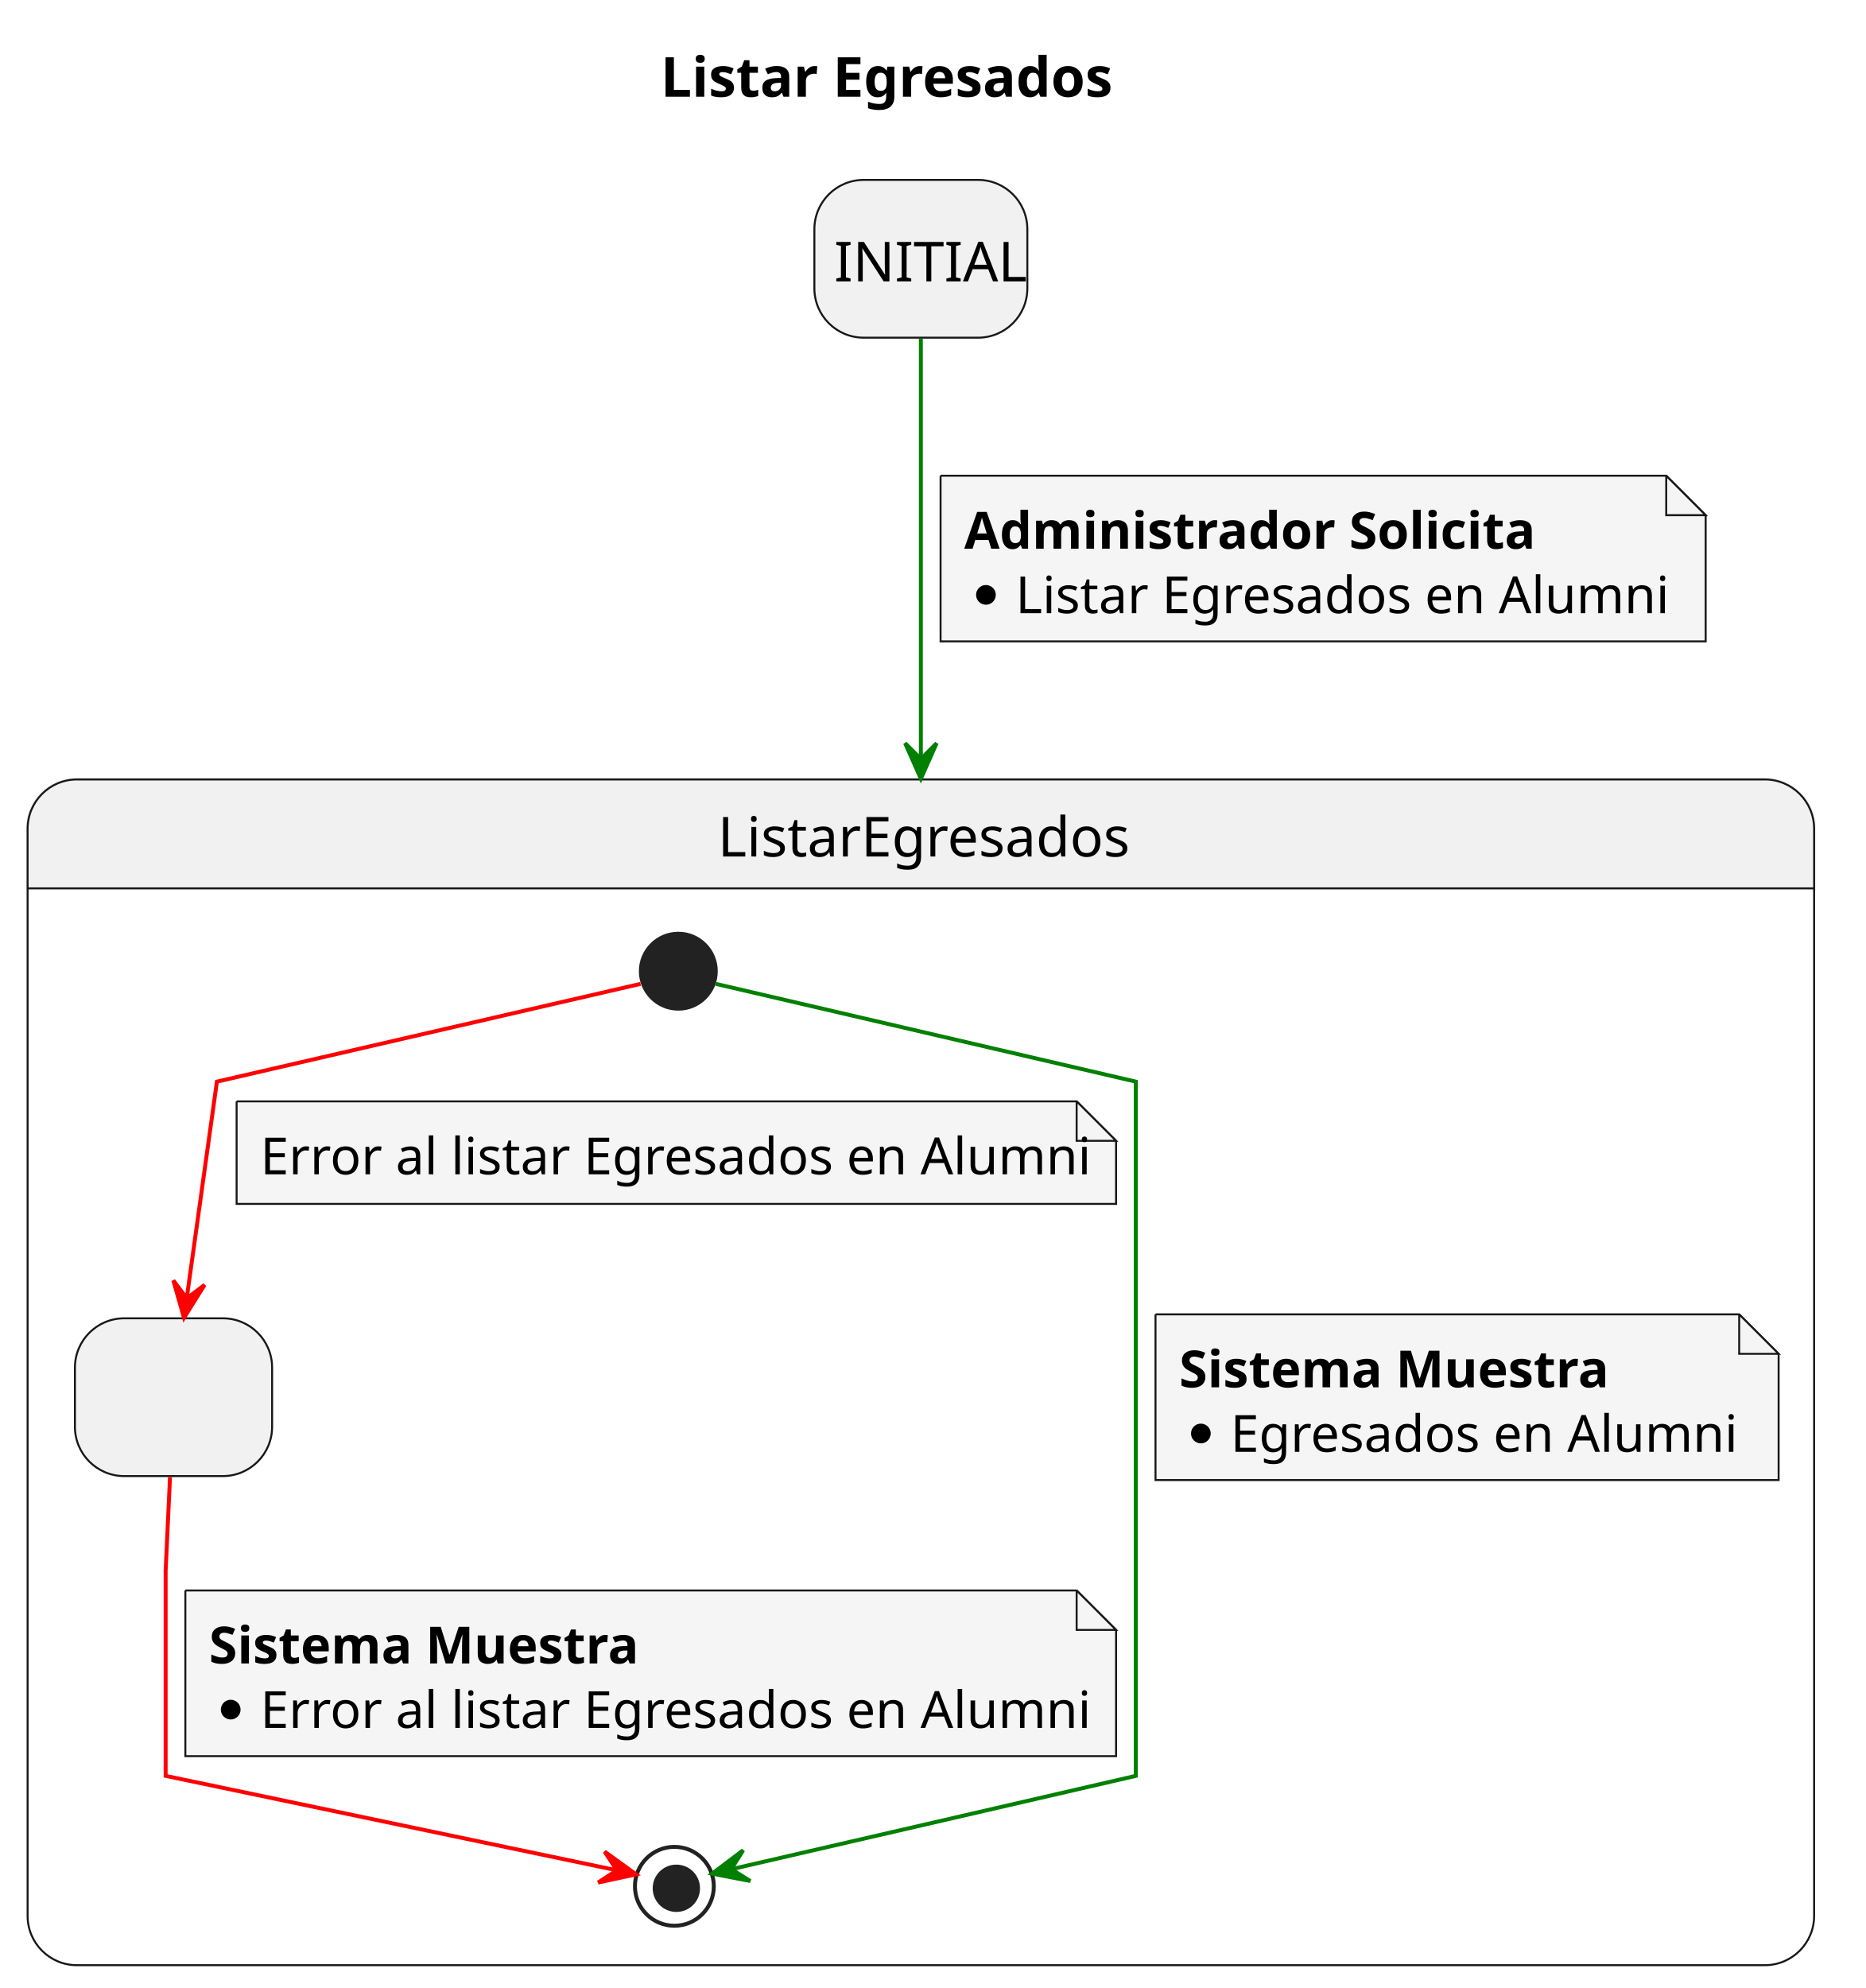
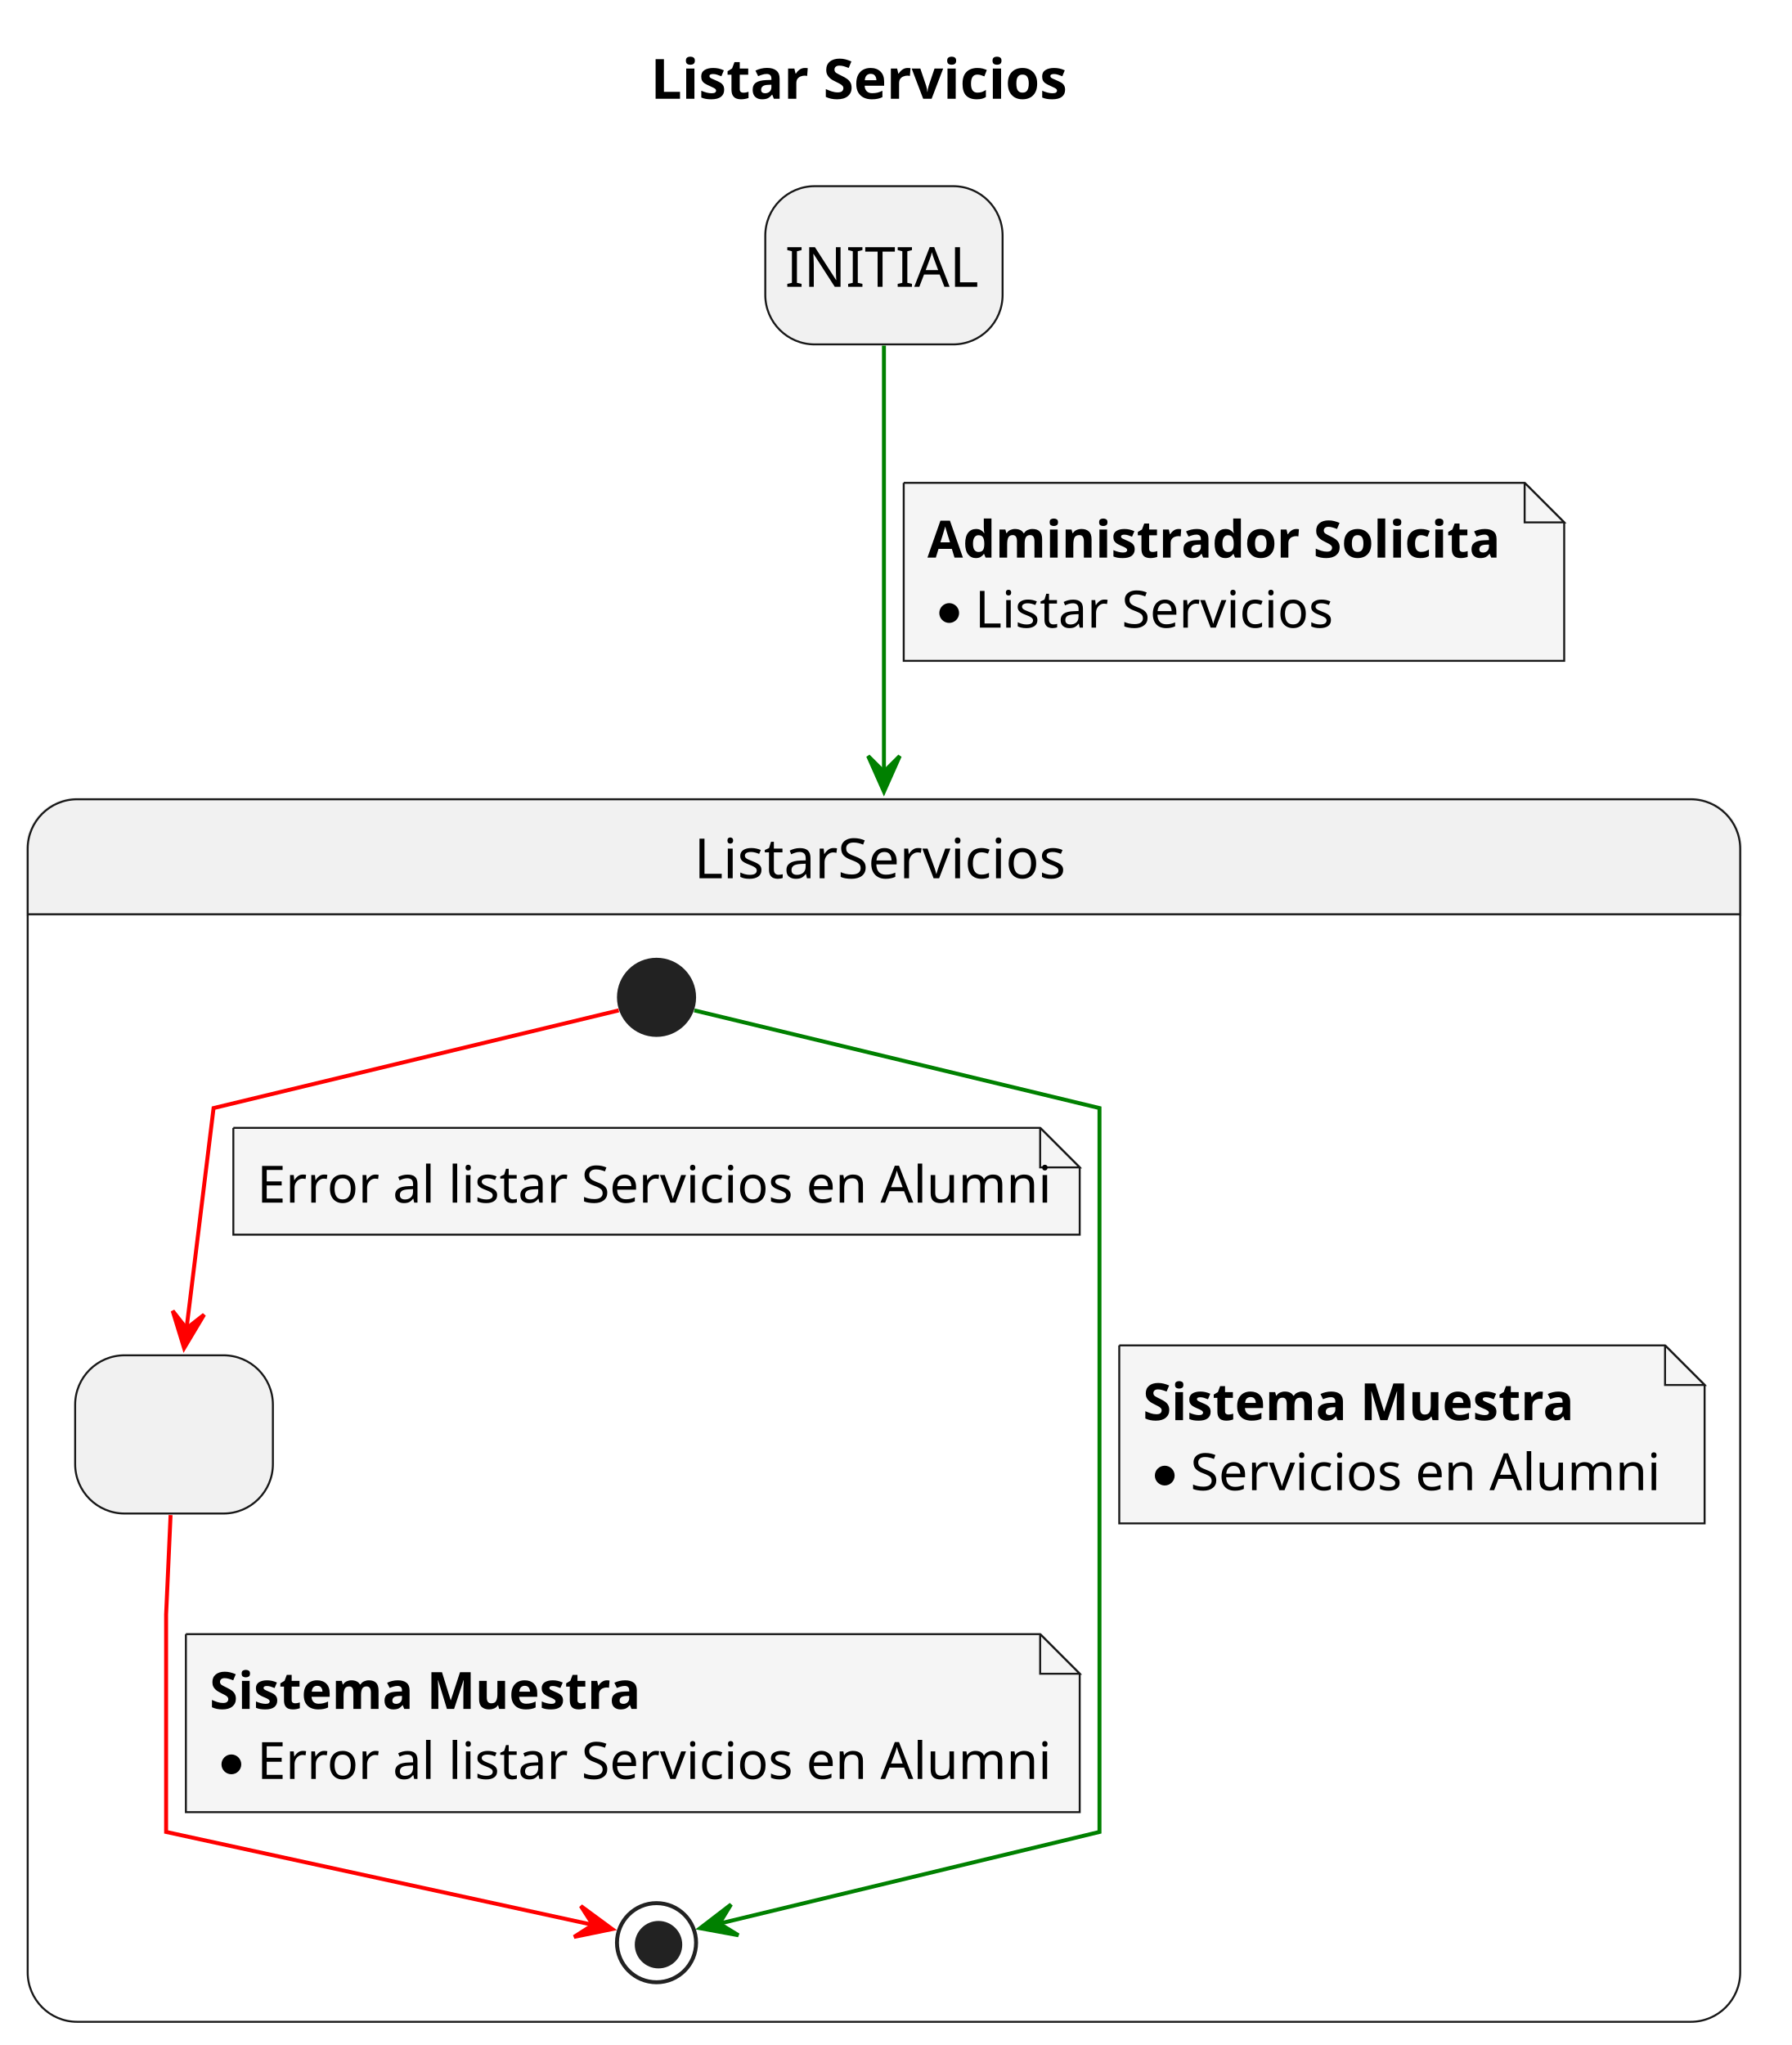
- <svg xmlns="http://www.w3.org/2000/svg" contentStyleType="text/css" height="504px" preserveAspectRatio="none" style="width:473px;height:504px;background:#FFFFFF;" version="1.1" viewBox="0 0 473 504" width="473px" zoomAndPan="magnify">
+ <svg xmlns="http://www.w3.org/2000/svg" contentStyleType="text/css" height="517px" preserveAspectRatio="none" style="width:453px;height:517px;background:#FFFFFF;" version="1.1" viewBox="0 0 453 517" width="453px" zoomAndPan="magnify">
  <defs />
  <g>
-     <rect fill="none" height="27.609" id="_title" style="stroke:none;stroke-width:1.0;" width="128" x="162.5" y="5" />
-     <text fill="#000000" font-family="sans-serif" font-size="14" font-weight="bold" lengthAdjust="spacing" textLength="118" x="167.5" y="24.533">Listar Egresados</text>
-     <rect fill="#F1F1F1" height="40" rx="12.5" ry="12.5" style="stroke:#181818;stroke-width:0.5;" width="54" x="206.5" y="45.609" />
-     <text fill="#000000" font-family="sans-serif" font-size="14" lengthAdjust="spacing" textLength="44" x="211.5" y="71.338">INITIAL</text>
-     <path d="M19.5,197.609 L447.5,197.609 A12.5,12.5 0 0 1 460,210.109 L460,225.219 L7,225.219 L7,210.109 A12.5,12.5 0 0 1 19.5,197.609 " fill="#F1F1F1" style="stroke:#F1F1F1;stroke-width:1.0;" />
-     <rect fill="none" height="300.609" rx="12.5" ry="12.5" style="stroke:#181818;stroke-width:0.5;" width="453" x="7" y="197.609" />
-     <line style="stroke:#181818;stroke-width:0.5;" x1="7" x2="460" y1="225.219" y2="225.219" />
-     <text fill="#000000" font-family="sans-serif" font-size="14" lengthAdjust="spacing" textLength="103" x="182" y="217.143">ListarEgresados</text>
-     <rect fill="#F1F1F1" height="40" rx="12.5" ry="12.5" style="stroke:#181818;stroke-width:0.5;" width="50" x="19" y="334.219" />
-     <text fill="#000000" font-family="sans-serif" font-size="14" lengthAdjust="spacing" textLength="4" x="42" y="359.947"> </text>
-     <ellipse cx="172" cy="246.219" fill="#222222" rx="10" ry="10" style="stroke:none;stroke-width:1.0;" />
-     <ellipse cx="171" cy="478.219" fill="none" rx="10" ry="10" style="stroke:#222222;stroke-width:1.0;" />
-     <ellipse cx="171.5" cy="478.719" fill="#222222" rx="6" ry="6" style="stroke:none;stroke-width:1.0;" />
-     <g id="link_*start*ListarEgresados_*end*ListarEgresados">
-       <path d="M181.49,249.429 C209.2,255.879 288,274.219 288,274.219 C288,274.219 288,450.219 288,450.219 C288,450.219 216.97,466.609 185.6,473.849 " fill="none" id="*start*ListarEgresados-to-*end*ListarEgresados" style="stroke:#008000;stroke-width:1.0;" />
-       <polygon fill="#008000" points="180.57,475.009,190.241,476.874,185.441,473.88,188.435,469.081,180.57,475.009" style="stroke:#008000;stroke-width:1.0;" />
-       <path d="M293,333.219 L293,375.219 L451,375.219 L451,343.219 L441,333.219 L293,333.219 " fill="#F5F5F5" style="stroke:#181818;stroke-width:0.5;" />
-       <path d="M441,333.219 L441,343.219 L451,343.219 L441,333.219 " fill="#F5F5F5" style="stroke:#181818;stroke-width:0.5;" />
-       <text fill="#000000" font-family="sans-serif" font-size="13" font-weight="bold" lengthAdjust="spacing" textLength="105" x="299" y="351.714">Sistema Muestra</text>
-       <ellipse cx="304.5" cy="363.422" fill="#000000" rx="2.5" ry="2.5" style="stroke:#000000;stroke-width:0.0;" />
-       <text fill="#000000" font-family="sans-serif" font-size="13" lengthAdjust="spacing" textLength="124" x="312" y="368.065">Egresados en Alumni</text>
+     <rect fill="none" height="29.068" id="_title" style="stroke:none;stroke-width:1.0;" width="114" x="159.5" y="5" />
+     <text fill="#000000" font-family="sans-serif" font-size="14" font-weight="bold" lengthAdjust="spacing" textLength="104" x="164.5" y="24.966">Listar Servicios</text>
+     <rect fill="#F1F1F1" height="40" rx="12.5" ry="12.5" style="stroke:#181818;stroke-width:0.5;" width="60" x="193.5" y="47.068" />
+     <text fill="#000000" font-family="sans-serif" font-size="14" lengthAdjust="spacing" textLength="50" x="198.5" y="72.5">INITIAL</text>
+     <path d="M19.5,202.068 L427.5,202.068 A12.5,12.5 0 0 1 440,214.568 L440,231.136 L7,231.136 L7,214.568 A12.5,12.5 0 0 1 19.5,202.068 " fill="#F1F1F1" style="stroke:#F1F1F1;stroke-width:1.0;" />
+     <rect fill="none" height="309.068" rx="12.5" ry="12.5" style="stroke:#181818;stroke-width:0.5;" width="433" x="7" y="202.068" />
+     <line style="stroke:#181818;stroke-width:0.5;" x1="7" x2="440" y1="231.136" y2="231.136" />
+     <text fill="#000000" font-family="sans-serif" font-size="14" lengthAdjust="spacing" textLength="96" x="175.5" y="222.034">ListarServicios</text>
+     <rect fill="#F1F1F1" height="40" rx="12.5" ry="12.5" style="stroke:#181818;stroke-width:0.5;" width="50" x="19" y="342.636" />
+     <text fill="#000000" font-family="sans-serif" font-size="14" lengthAdjust="spacing" textLength="4" x="42" y="368.068"> </text>
+     <ellipse cx="166" cy="252.136" fill="#222222" rx="10" ry="10" style="stroke:none;stroke-width:1.0;" />
+     <ellipse cx="166" cy="491.136" fill="none" rx="10" ry="10" style="stroke:#222222;stroke-width:1.0;" />
+     <ellipse cx="166.5" cy="491.636" fill="#222222" rx="6" ry="6" style="stroke:none;stroke-width:1.0;" />
+     <g id="link_*start*ListarServicios_*end*ListarServicios">
+       <path d="M175.55,255.436 C202.63,261.966 278,280.136 278,280.136 C278,280.136 278,463.136 278,463.136 C278,463.136 212.31,478.976 181.55,486.386 " fill="none" id="*start*ListarServicios-to-*end*ListarServicios" style="stroke:#008000;stroke-width:1.0;" />
+       <polygon fill="#008000" points="177.02,487.476,186.707,489.254,181.881,486.304,184.831,481.477,177.02,487.476" style="stroke:#008000;stroke-width:1.0;" />
+       <path d="M283,340.136 L283,385.136 L431,385.136 L431,350.136 L421,340.136 L283,340.136 " fill="#F5F5F5" style="stroke:#181818;stroke-width:0.5;" />
+       <path d="M421,340.136 L421,350.136 L431,350.136 L421,340.136 " fill="#F5F5F5" style="stroke:#181818;stroke-width:0.5;" />
+       <text fill="#000000" font-family="sans-serif" font-size="13" font-weight="bold" lengthAdjust="spacing" textLength="110" x="289" y="359.033">Sistema Muestra</text>
+       <ellipse cx="294.5" cy="373.048" fill="#000000" rx="2.5" ry="2.5" style="stroke:#000000;stroke-width:0.0;" />
+       <text fill="#000000" font-family="sans-serif" font-size="13" lengthAdjust="spacing" textLength="115" x="301" y="376.739">Servicios en Alumni</text>
    </g>
-     <g id="link_*start*ListarEgresados_2">
-       <path d="M162.43,249.429 C134.48,255.879 55,274.219 55,274.219 C55,274.219 50.61,305.759 47.37,328.989 " fill="none" id="*start*ListarEgresados-to-2" style="stroke:#FF0000;stroke-width:1.0;" />
-       <polygon fill="#FF0000" points="46.66,334.099,51.879,325.747,47.359,329.148,43.958,324.628,46.66,334.099" style="stroke:#FF0000;stroke-width:1.0;" />
-       <path d="M60,279.219 L60,305.219 L283,305.219 L283,289.219 L273,279.219 L60,279.219 " fill="#F5F5F5" style="stroke:#181818;stroke-width:0.5;" />
-       <path d="M273,279.219 L273,289.219 L283,289.219 L273,279.219 " fill="#F5F5F5" style="stroke:#181818;stroke-width:0.5;" />
-       <text fill="#000000" font-family="sans-serif" font-size="13" lengthAdjust="spacing" textLength="202" x="66" y="297.714">Error al listar Egresados en Alumni</text>
+     <g id="link_*start*ListarServicios_2">
+       <path d="M156.45,255.436 C129.37,261.966 54,280.136 54,280.136 C54,280.136 50.06,312.226 47.13,336.136 " fill="none" id="*start*ListarServicios-to-2" style="stroke:#FF0000;stroke-width:1.0;" />
+       <polygon fill="#FF0000" points="46.55,340.816,51.602,332.362,47.151,335.852,43.66,331.4,46.55,340.816" style="stroke:#FF0000;stroke-width:1.0;" />
+       <path d="M59,285.136 L59,312.136 L273,312.136 L273,295.136 L263,285.136 L59,285.136 " fill="#F5F5F5" style="stroke:#181818;stroke-width:0.5;" />
+       <path d="M263,285.136 L263,295.136 L273,295.136 L263,285.136 " fill="#F5F5F5" style="stroke:#181818;stroke-width:0.5;" />
+       <text fill="#000000" font-family="sans-serif" font-size="13" lengthAdjust="spacing" textLength="193" x="65" y="304.033">Error al listar Servicios en Alumni</text>
    </g>
-     <g id="link_2_*end*ListarEgresados">
-       <path d="M43.11,374.459 C42.57,385.909 42,398.219 42,398.219 C42,398.219 42,450.219 42,450.219 C42,450.219 122.46,467.059 156.29,474.139 " fill="none" id="2-to-*end*ListarEgresados" style="stroke:#FF0000;stroke-width:1.0;" />
-       <polygon fill="#FF0000" points="161.3,475.189,153.314,469.425,156.407,474.162,151.67,477.255,161.3,475.189" style="stroke:#FF0000;stroke-width:1.0;" />
-       <path d="M47,403.219 L47,445.219 L283,445.219 L283,413.219 L273,403.219 L47,403.219 " fill="#F5F5F5" style="stroke:#181818;stroke-width:0.5;" />
-       <path d="M273,403.219 L273,413.219 L283,413.219 L273,403.219 " fill="#F5F5F5" style="stroke:#181818;stroke-width:0.5;" />
-       <text fill="#000000" font-family="sans-serif" font-size="13" font-weight="bold" lengthAdjust="spacing" textLength="105" x="53" y="421.714">Sistema Muestra</text>
-       <ellipse cx="58.5" cy="433.422" fill="#000000" rx="2.5" ry="2.5" style="stroke:#000000;stroke-width:0.0;" />
-       <text fill="#000000" font-family="sans-serif" font-size="13" lengthAdjust="spacing" textLength="202" x="66" y="438.065">Error al listar Egresados en Alumni</text>
+     <g id="link_2_*end*ListarServicios">
+       <path d="M43.13,383.026 C42.59,395.016 42,408.136 42,408.136 C42,408.136 42,463.136 42,463.136 C42,463.136 116.74,479.406 150.17,486.686 " fill="none" id="2-to-*end*ListarServicios" style="stroke:#FF0000;stroke-width:1.0;" />
+       <polygon fill="#FF0000" points="154.79,487.696,146.856,481.861,149.906,486.625,145.142,489.675,154.79,487.696" style="stroke:#FF0000;stroke-width:1.0;" />
+       <path d="M47,413.136 L47,458.136 L273,458.136 L273,423.136 L263,413.136 L47,413.136 " fill="#F5F5F5" style="stroke:#181818;stroke-width:0.5;" />
+       <path d="M263,413.136 L263,423.136 L273,423.136 L263,413.136 " fill="#F5F5F5" style="stroke:#181818;stroke-width:0.5;" />
+       <text fill="#000000" font-family="sans-serif" font-size="13" font-weight="bold" lengthAdjust="spacing" textLength="110" x="53" y="432.033">Sistema Muestra</text>
+       <ellipse cx="58.5" cy="446.048" fill="#000000" rx="2.5" ry="2.5" style="stroke:#000000;stroke-width:0.0;" />
+       <text fill="#000000" font-family="sans-serif" font-size="13" lengthAdjust="spacing" textLength="193" x="65" y="449.739">Error al listar Servicios en Alumni</text>
    </g>
-     <g id="link_startState_ListarEgresados">
-       <path d="M233.5,85.889 C233.5,108.899 233.5,149.659 233.5,192.219 " fill="none" id="startState-to-ListarEgresados" style="stroke:#008000;stroke-width:1.0;" />
-       <polygon fill="#008000" points="233.5,197.419,237.5,188.419,233.5,192.419,229.5,188.419,233.5,197.419" style="stroke:#008000;stroke-width:1.0;" />
-       <path d="M238.5,120.609 L238.5,162.609 L432.5,162.609 L432.5,130.609 L422.5,120.609 L238.5,120.609 " fill="#F5F5F5" style="stroke:#181818;stroke-width:0.5;" />
-       <path d="M422.5,120.609 L422.5,130.609 L432.5,130.609 L422.5,120.609 " fill="#F5F5F5" style="stroke:#181818;stroke-width:0.5;" />
-       <text fill="#000000" font-family="sans-serif" font-size="13" font-weight="bold" lengthAdjust="spacing" textLength="141" x="244.5" y="139.105">Administrador Solicita</text>
-       <ellipse cx="250" cy="150.812" fill="#000000" rx="2.5" ry="2.5" style="stroke:#000000;stroke-width:0.0;" />
-       <text fill="#000000" font-family="sans-serif" font-size="13" lengthAdjust="spacing" textLength="160" x="257.5" y="155.456">Listar Egresados en Alumni</text>
+     <g id="link_startState_ListarServicios">
+       <path d="M223.5,87.378 C223.5,110.608 223.5,151.898 223.5,195.238 " fill="none" id="startState-to-ListarServicios" style="stroke:#008000;stroke-width:1.0;" />
+       <polygon fill="#008000" points="223.5,200.128,227.5,191.128,223.5,195.128,219.5,191.128,223.5,200.128" style="stroke:#008000;stroke-width:1.0;" />
+       <path d="M228.5,122.068 L228.5,167.068 L395.5,167.068 L395.5,132.068 L385.5,122.068 L228.5,122.068 " fill="#F5F5F5" style="stroke:#181818;stroke-width:0.5;" />
+       <path d="M385.5,122.068 L385.5,132.068 L395.5,132.068 L385.5,122.068 " fill="#F5F5F5" style="stroke:#181818;stroke-width:0.5;" />
+       <text fill="#000000" font-family="sans-serif" font-size="13" font-weight="bold" lengthAdjust="spacing" textLength="146" x="234.5" y="140.965">Administrador Solicita</text>
+       <ellipse cx="240" cy="154.98" fill="#000000" rx="2.5" ry="2.5" style="stroke:#000000;stroke-width:0.0;" />
+       <text fill="#000000" font-family="sans-serif" font-size="13" lengthAdjust="spacing" textLength="88" x="246.5" y="158.671">Listar Servicios</text>
    </g>
  </g>
</svg>
